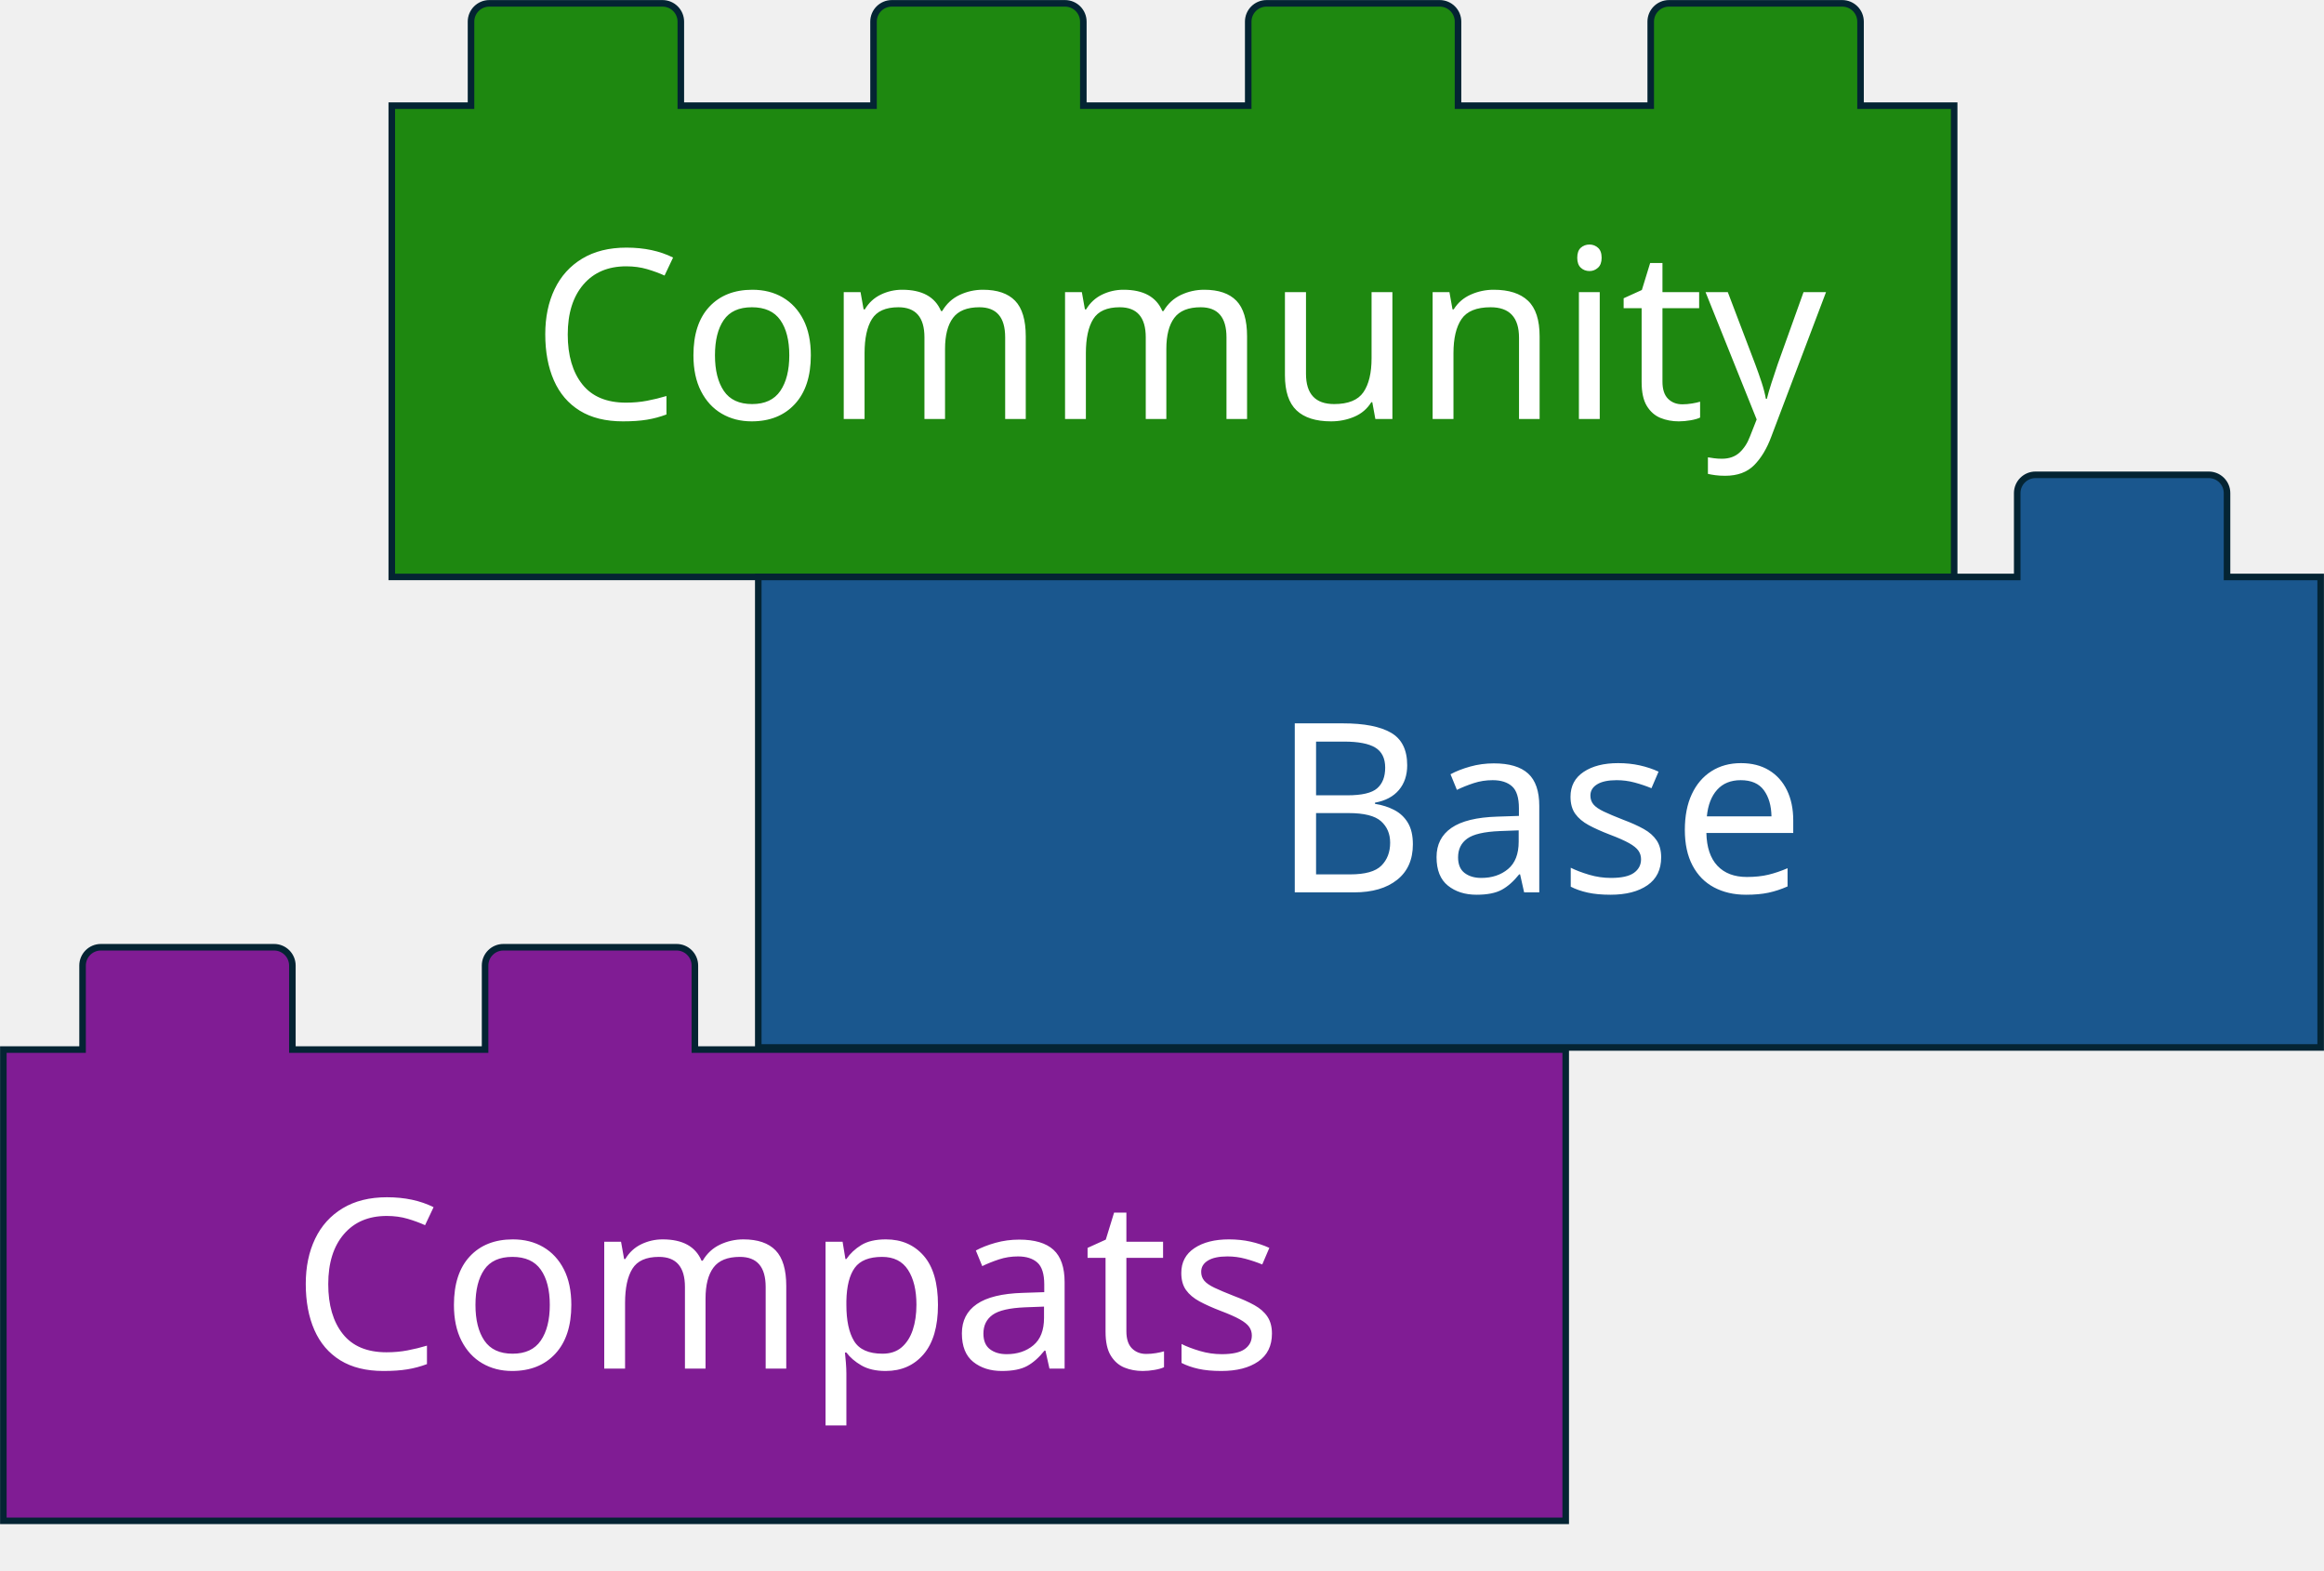
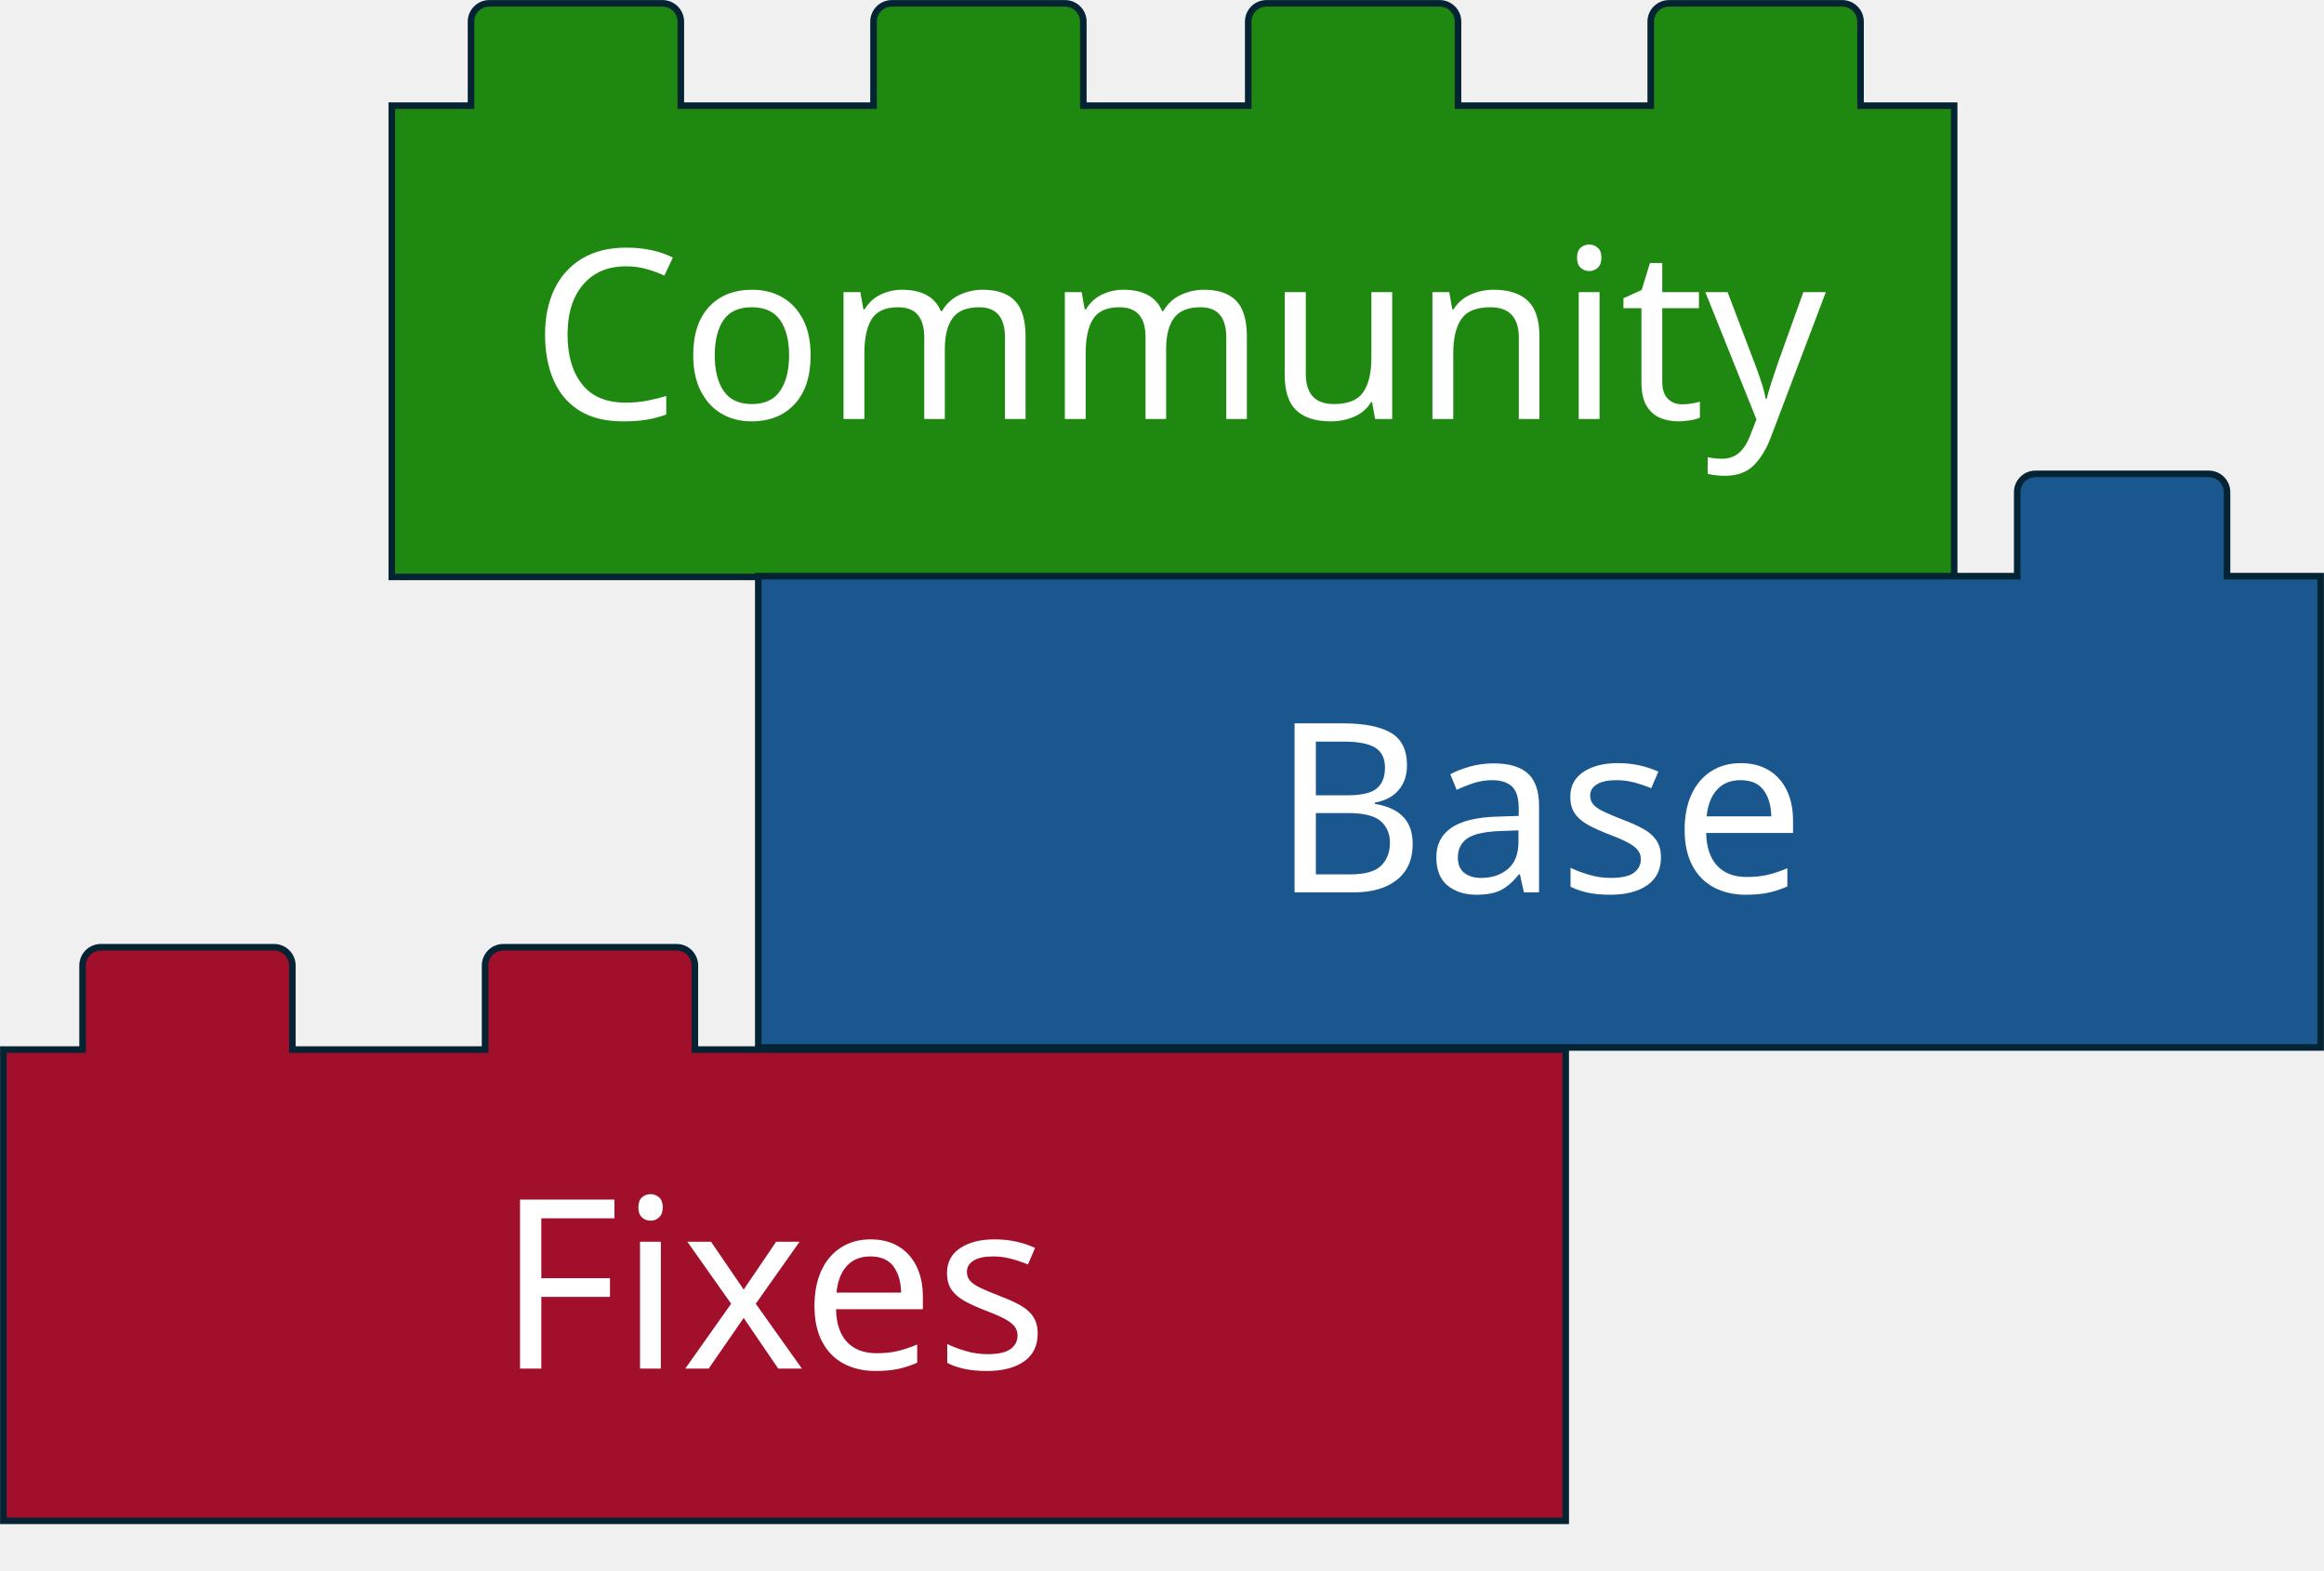
<svg xmlns="http://www.w3.org/2000/svg" width="2435" height="1646" xml:space="preserve" overflow="hidden">
-   <g transform="translate(-2276 -819)">
-     <path d="M2788.7 822.5 2970.15 822.5C2980.75 822.5 2989.34 831.094 2989.34 841.696L2989.34 929.702 3191.25 929.702 3191.25 841.696C3191.25 831.094 3199.84 822.5 3210.44 822.5L3391.88 822.5C3402.48 822.5 3411.07 831.094 3411.07 841.696L3411.07 929.702 3583.84 929.702 3583.84 841.696C3583.84 831.094 3592.43 822.5 3603.03 822.5L3784.47 822.5C3795.07 822.5 3803.66 831.094 3803.66 841.696L3803.66 929.702 4005.57 929.702 4005.57 841.696C4005.57 831.094 4014.16 822.5 4024.76 822.5L4206.2 822.5C4216.8 822.5 4225.4 831.094 4225.4 841.696L4225.4 929.702 4323.5 929.702 4323.5 1423.5 2686.5 1423.5 2686.5 929.702 2769.51 929.702 2769.51 841.696C2769.51 831.094 2778.11 822.5 2788.7 822.5Z" stroke="#042433" stroke-width="6.875" stroke-miterlimit="8" fill="#1E8810" fill-rule="evenodd" />
-     <text fill="#FFFFFF" font-family="Rubik,Rubik_MSFontService,sans-serif" font-weight="400" font-size="248" transform="matrix(1 0 0 1 2832.18 1258)">Community</text>
-     <path d="M4408.76 1316.5 4590.2 1316.5C4600.8 1316.5 4609.4 1325.08 4609.4 1335.66L4609.4 1423.52 4707.5 1423.52 4707.5 1916.5 3070.5 1916.5 3070.5 1423.52 4389.57 1423.52 4389.57 1335.66C4389.57 1325.08 4398.16 1316.5 4408.76 1316.5Z" stroke="#042433" stroke-width="6.875" stroke-miterlimit="8" fill="#1A578E" fill-rule="evenodd" />
-     <text fill="#FFFFFF" font-family="Rubik,Rubik_MSFontService,sans-serif" font-weight="400" font-size="248" transform="matrix(1 0 0 1 3608.55 1754)">Base</text>
-     <path d="M2381.7 1811.5 2563.15 1811.5C2573.75 1811.5 2582.34 1820.09 2582.34 1830.7L2582.34 1918.7 2784.25 1918.7 2784.25 1830.7C2784.25 1820.09 2792.84 1811.5 2803.44 1811.5L2984.88 1811.5C2995.48 1811.5 3004.07 1820.09 3004.07 1830.7L3004.07 1918.7 3916.5 1918.7 3916.5 2412.5 2279.5 2412.5 2279.5 1918.7 2362.51 1918.7 2362.51 1830.7C2362.51 1820.09 2371.11 1811.5 2381.7 1811.5Z" stroke="#042433" stroke-width="6.875" stroke-miterlimit="8" fill="#801C94" fill-rule="evenodd" />
-     <text fill="#FFFFFF" font-family="Rubik,Rubik_MSFontService,sans-serif" font-weight="400" font-size="248" transform="matrix(1 0 0 1 2581.24 2253)">Compats</text>
+   <g transform="translate(-24 -593)">
+     <path d="M536.705 596.5 718.147 596.5C728.746 596.5 737.339 605.094 737.339 615.696L737.339 703.702 939.247 703.702 939.247 615.696C939.247 605.094 947.84 596.5 958.439 596.5L1139.88 596.5C1150.48 596.5 1159.07 605.094 1159.07 615.696L1159.07 703.702 1331.84 703.702 1331.84 615.696C1331.84 605.094 1340.43 596.5 1351.03 596.5L1532.47 596.5C1543.07 596.5 1551.66 605.094 1551.66 615.696L1551.66 703.702 1753.57 703.702 1753.57 615.696C1753.57 605.094 1762.16 596.5 1772.76 596.5L1954.2 596.5C1964.8 596.5 1973.4 605.094 1973.4 615.696L1973.4 703.702 2071.5 703.702 2071.5 1197.5 434.5 1197.5 434.5 703.702 517.513 703.702 517.513 615.696C517.513 605.094 526.106 596.5 536.705 596.5Z" stroke="#042433" stroke-width="6.875" stroke-miterlimit="8" fill="#1E8810" fill-rule="evenodd" />
+     <text fill="#FFFFFF" font-family="Rubik,Rubik_MSFontService,sans-serif" font-weight="400" font-size="248" transform="matrix(1 0 0 1 579.966 1032)">Community</text>
+     <path d="M2156.76 1089.5 2338.2 1089.5C2348.8 1089.5 2357.4 1098.09 2357.4 1108.7L2357.4 1196.7 2455.5 1196.7 2455.5 1690.5 818.5 1690.5 818.5 1196.7 2137.57 1196.7 2137.57 1108.7C2137.57 1098.09 2146.16 1089.5 2156.76 1089.5Z" stroke="#042433" stroke-width="6.875" stroke-miterlimit="8" fill="#1A578E" fill-rule="evenodd" />
+     <text fill="#FFFFFF" font-family="Rubik,Rubik_MSFontService,sans-serif" font-weight="400" font-size="248" transform="matrix(1 0 0 1 1356.33 1528)">Base</text>
+     <path d="M129.705 1585.5 311.147 1585.5C321.746 1585.5 330.339 1594.09 330.339 1604.7L330.339 1692.7 532.247 1692.7 532.247 1604.7C532.247 1594.09 540.84 1585.5 551.439 1585.5L732.881 1585.5C743.481 1585.5 752.073 1594.09 752.073 1604.7L752.073 1692.7 1664.5 1692.7 1664.5 2186.5 27.5 2186.5 27.5 1692.7 110.513 1692.7 110.513 1604.7C110.513 1594.09 119.106 1585.5 129.705 1585.5Z" stroke="#042433" stroke-width="6.875" stroke-miterlimit="8" fill="#A10F2B" fill-rule="evenodd" />
+     <text fill="#FFFFFF" font-family="Rubik,Rubik_MSFontService,sans-serif" font-weight="400" font-size="248" transform="matrix(1 0 0 1 544.804 2027)">Fixes</text>
  </g>
</svg>
